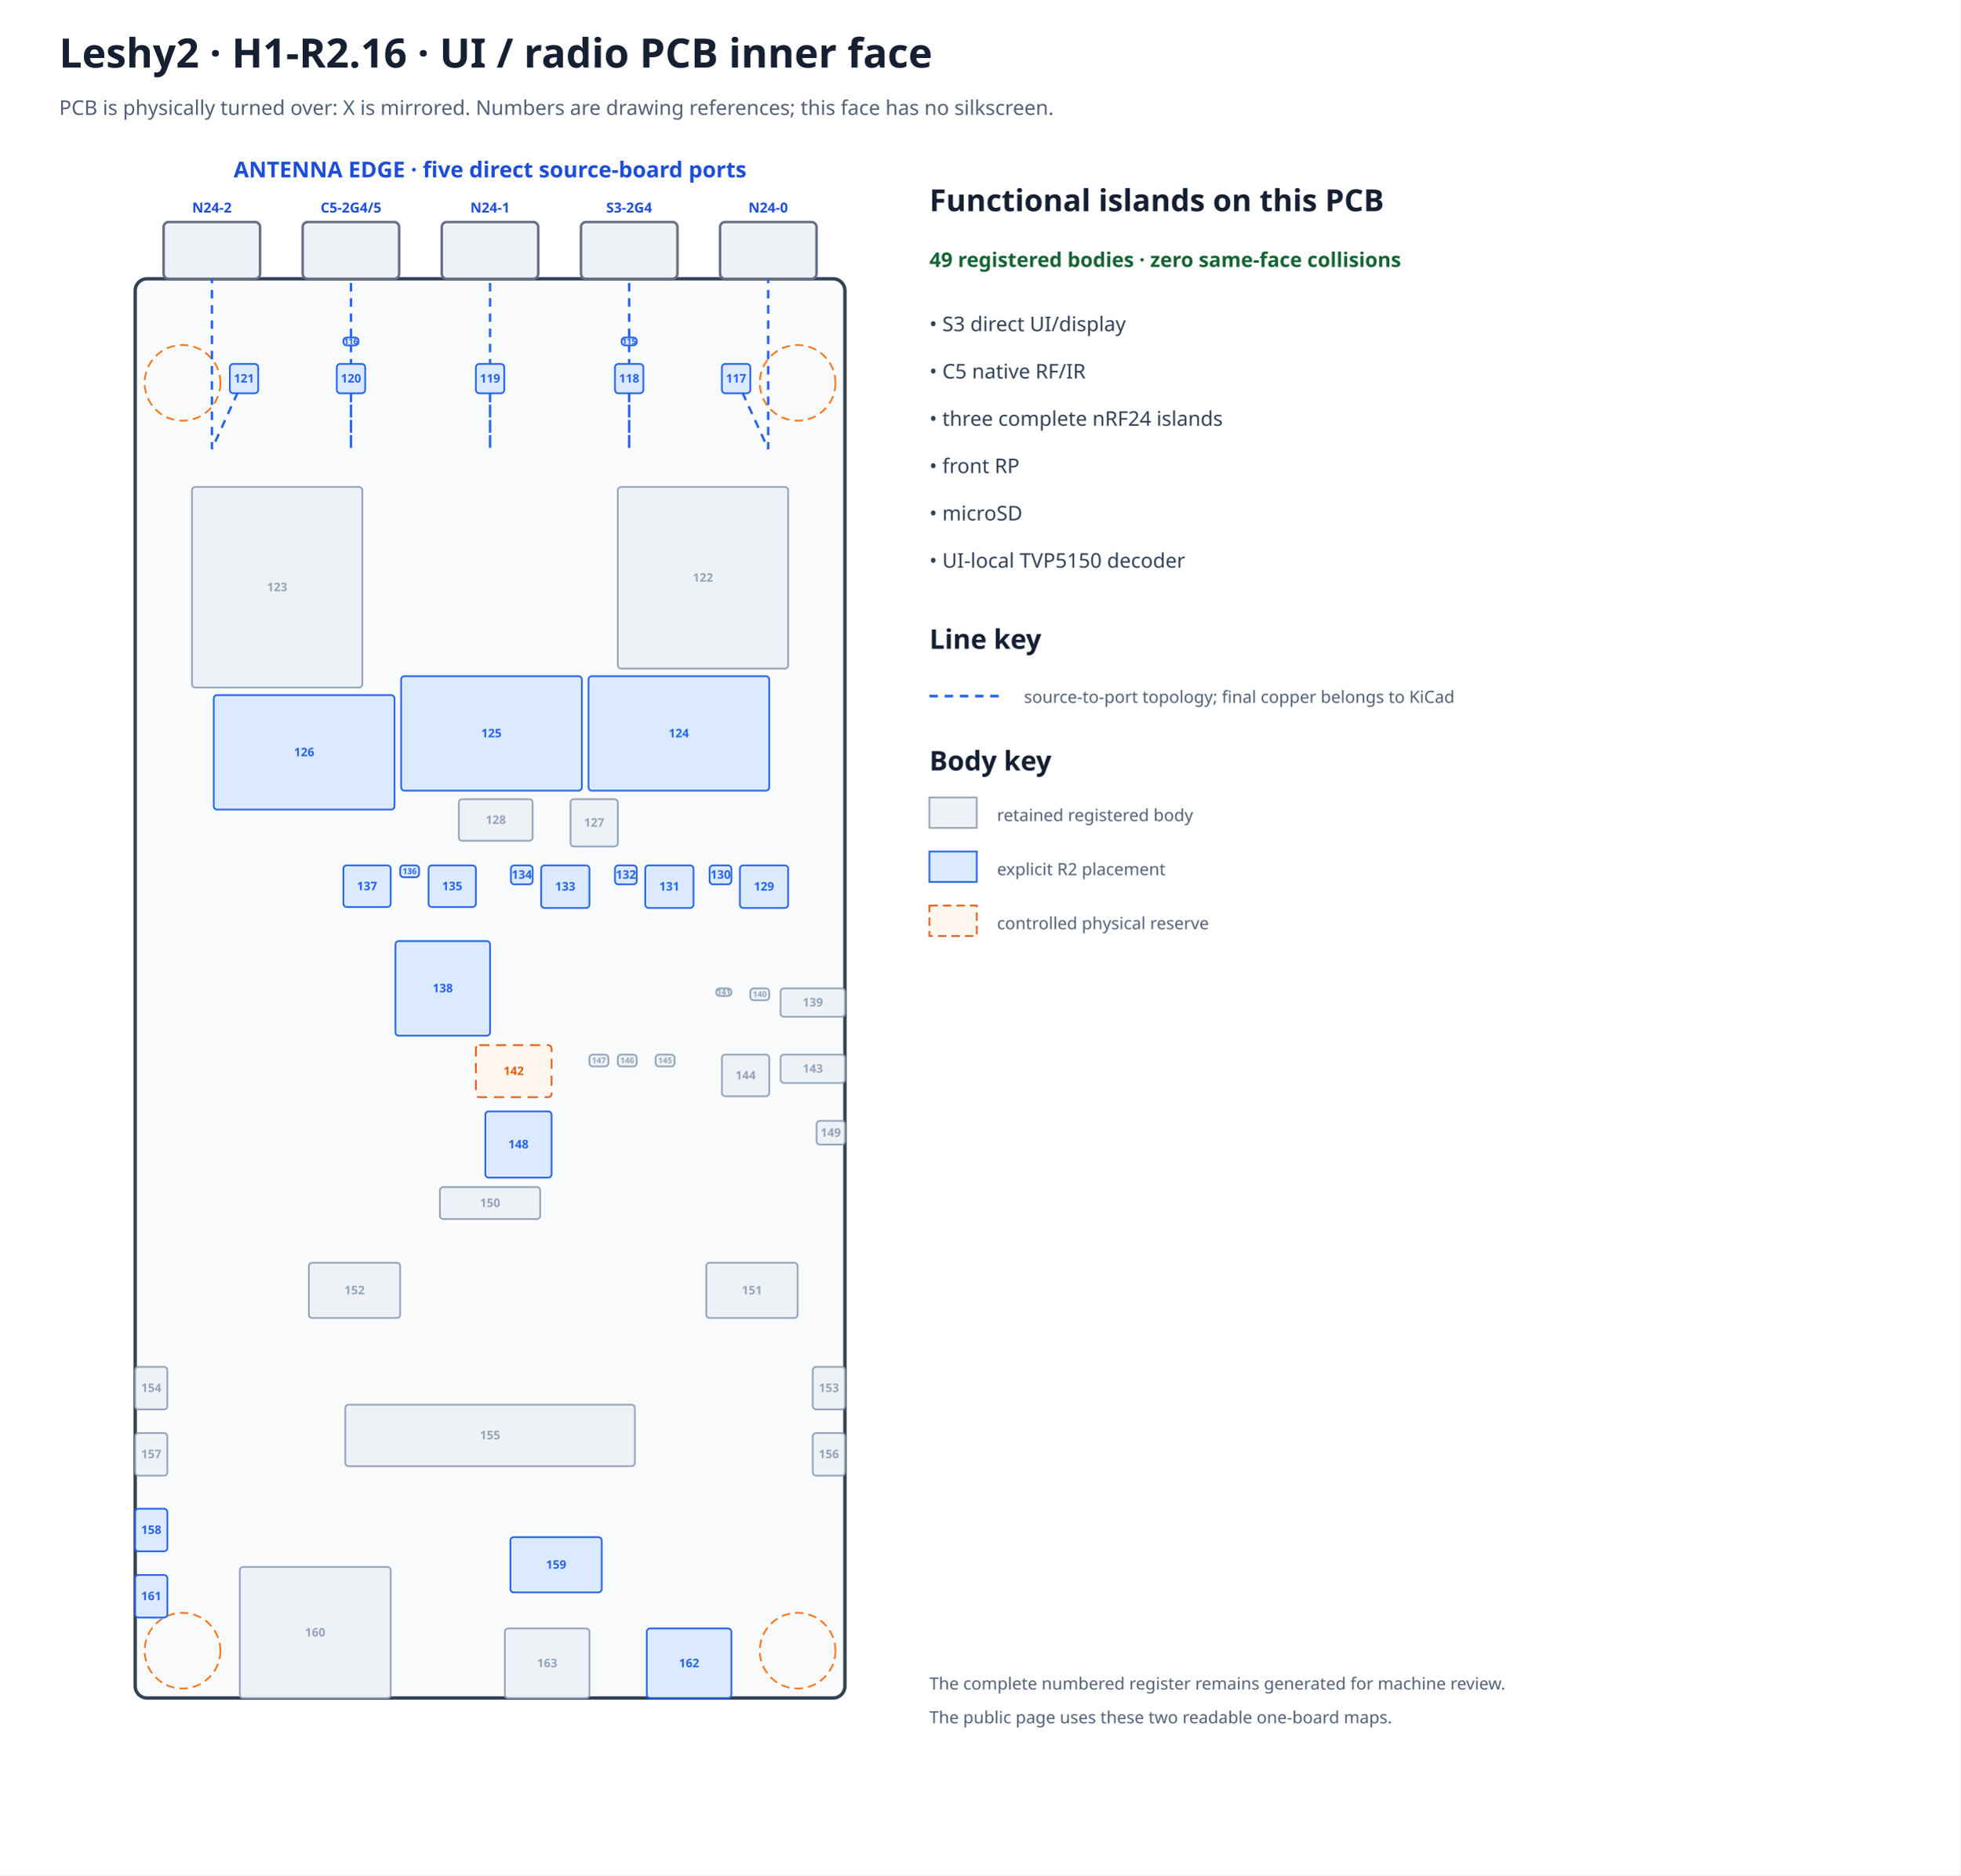
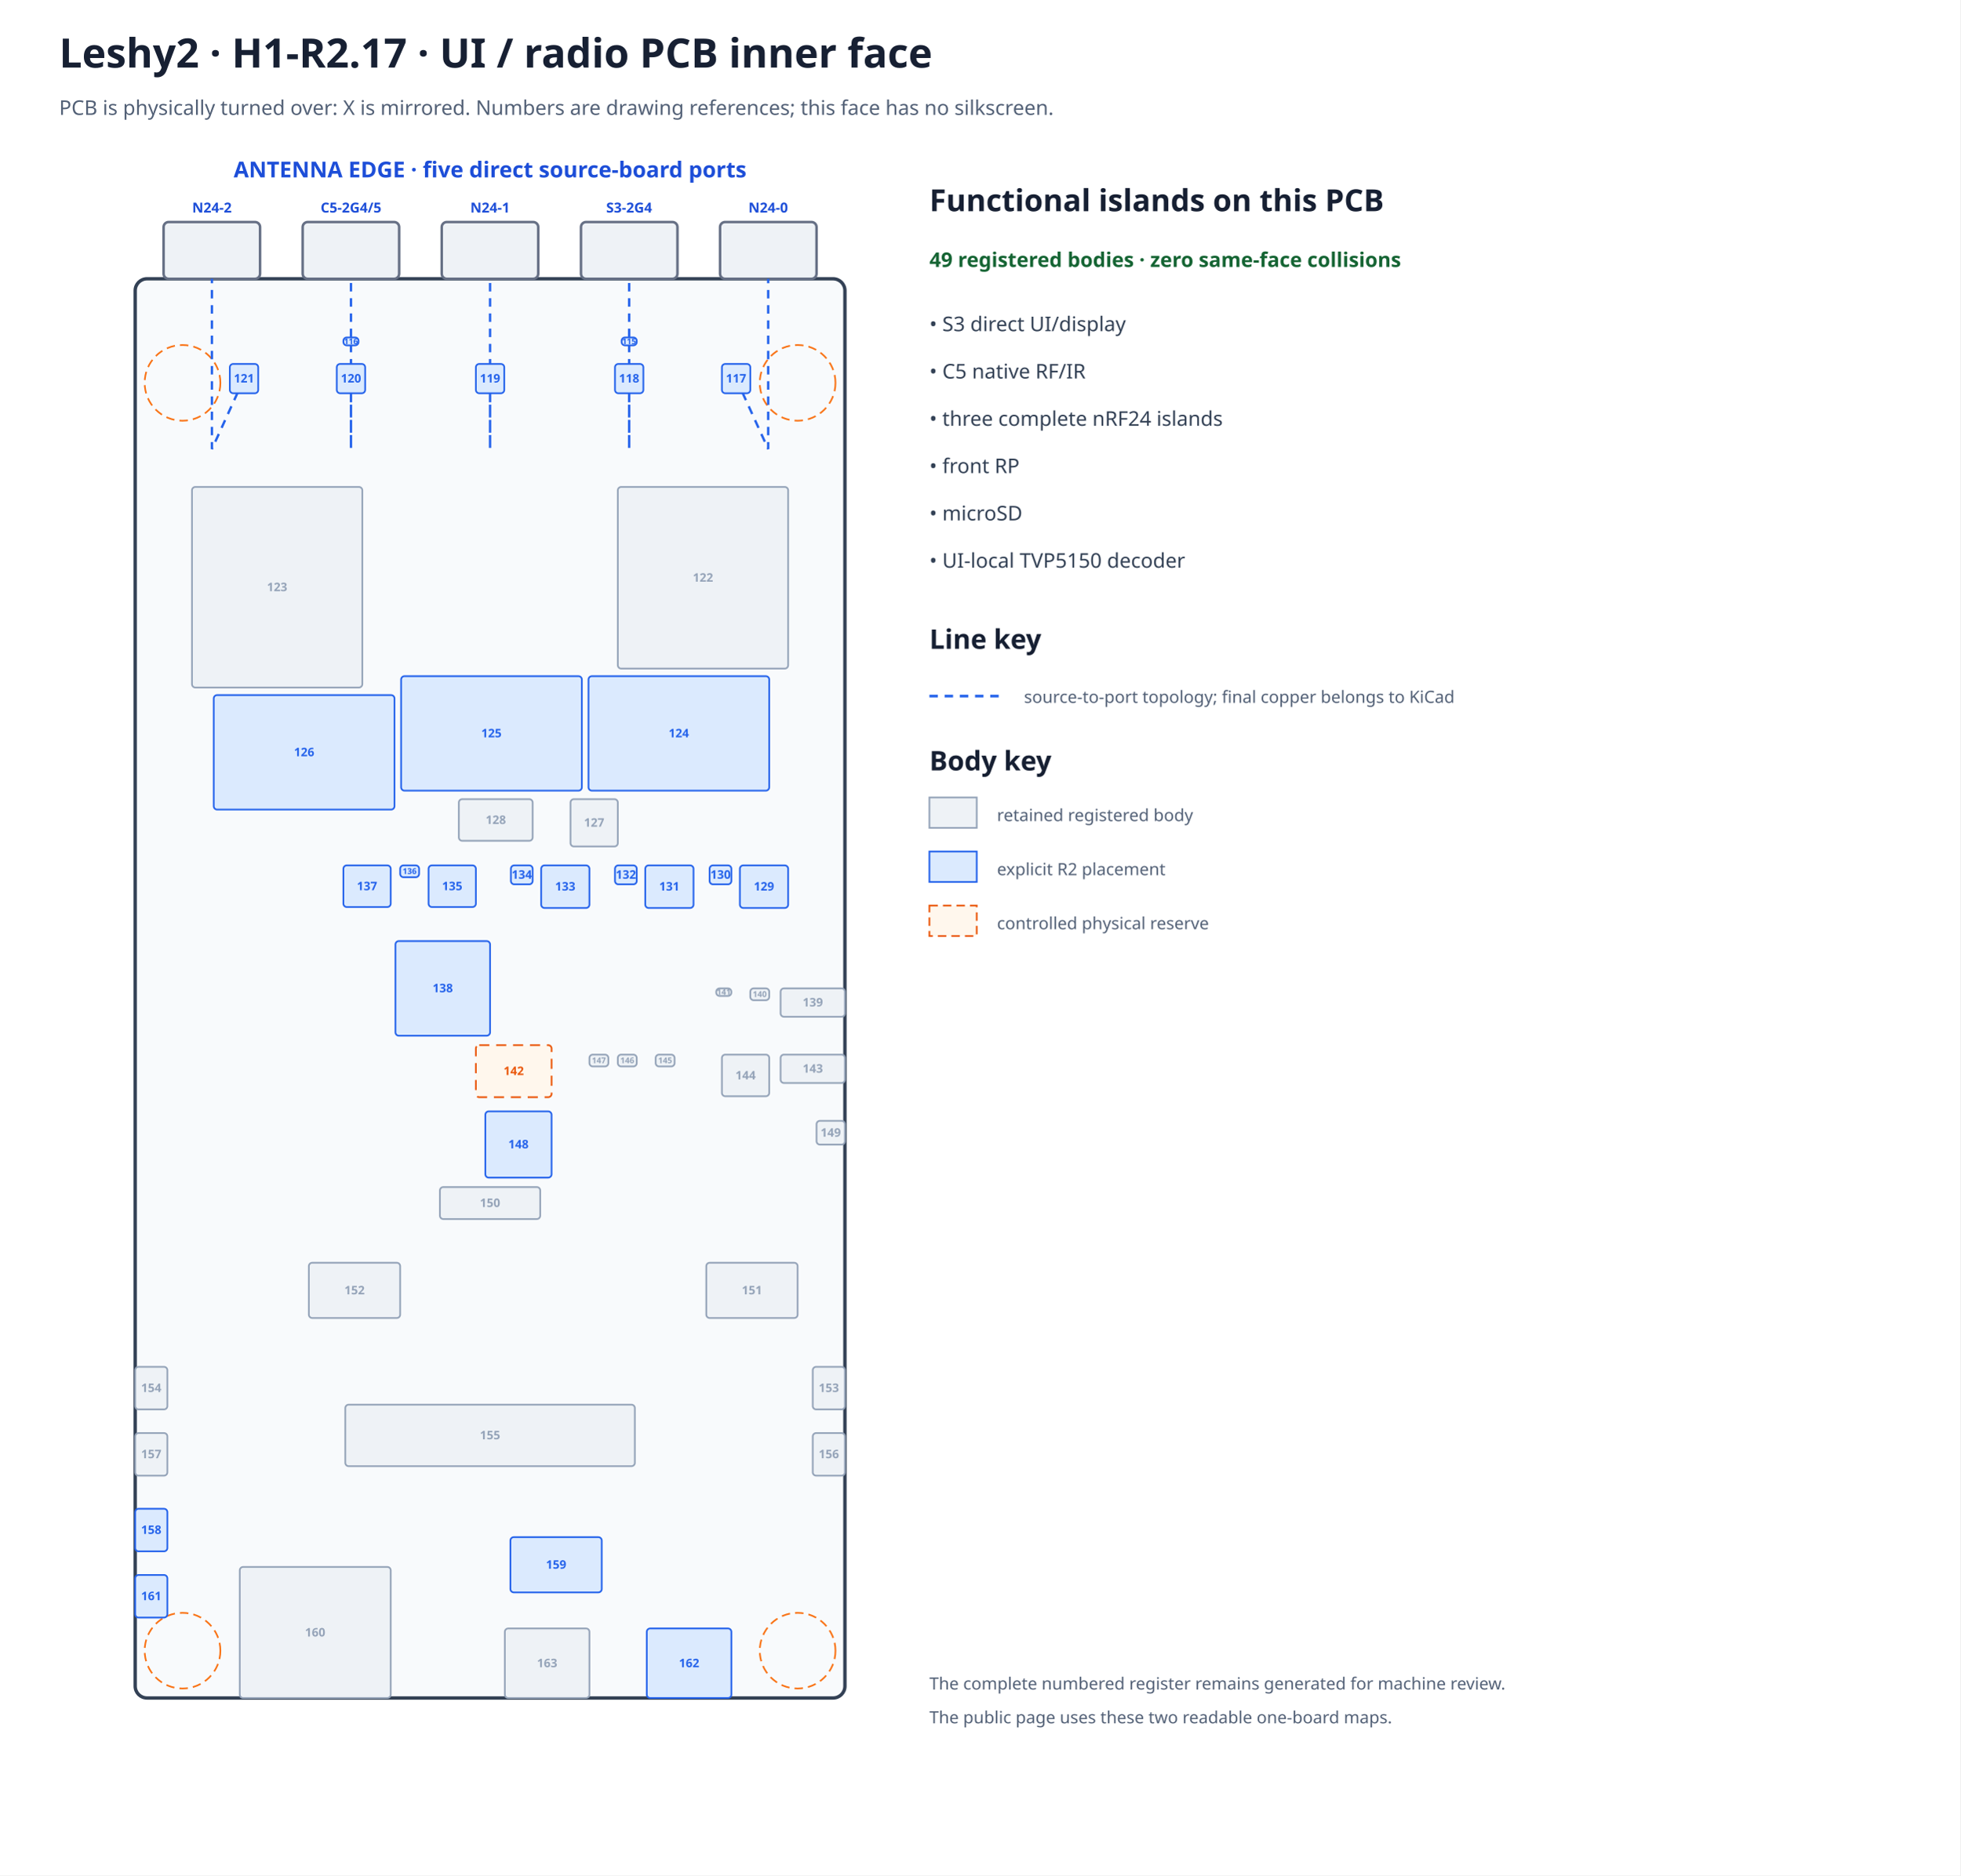
- <svg xmlns="http://www.w3.org/2000/svg" width="1160" height="1110" viewBox="0 0 1160 1110" data-marker="H1-R2.16" data-frame="ui-inner" data-inner-silkscreen="none">
+ <svg xmlns="http://www.w3.org/2000/svg" width="1160" height="1110" viewBox="0 0 1160 1110" data-marker="H1-R2.17" data-frame="ui-inner" data-inner-silkscreen="none">
  <rect width="100%" height="100%" fill="#ffffff" />
-   <text x="35.0" y="40.0" font-family="sans-serif" font-size="24" font-weight="bold" text-anchor="start" fill="#172033">Leshy2 · H1-R2.16 · UI / radio PCB inner face</text>
+   <text x="35.0" y="40.0" font-family="sans-serif" font-size="24" font-weight="bold" text-anchor="start" fill="#172033">Leshy2 · H1-R2.17 · UI / radio PCB inner face</text>
  <text x="35.0" y="68.0" font-family="sans-serif" font-size="12" font-weight="normal" text-anchor="start" fill="#526076">PCB is physically turned over: X is mirrored. Numbers are drawing references; this face has no silkscreen.</text>
  <text x="290.0" y="105.0" font-family="sans-serif" font-size="13" font-weight="bold" text-anchor="middle" fill="#1d4ed8">ANTENNA EDGE · five direct source-board ports</text>
  <rect x="80.0" y="165.0" width="420.0" height="840.0" rx="7" fill="#f8fafc" stroke="#334155" stroke-width="2" />
  <rect x="426.1" y="131.4" width="57.1" height="33.6" rx="3" fill="#eef2f6" stroke="#667085" stroke-width="1.5" />
  <text x="454.6" y="125.8" font-family="sans-serif" font-size="8.2" font-weight="bold" text-anchor="middle" fill="#1d4ed8">N24-0</text>
  <rect x="343.8" y="131.4" width="57.1" height="33.6" rx="3" fill="#eef2f6" stroke="#667085" stroke-width="1.5" />
  <text x="372.3" y="125.8" font-family="sans-serif" font-size="8.2" font-weight="bold" text-anchor="middle" fill="#1d4ed8">S3-2G4</text>
  <rect x="261.4" y="131.4" width="57.1" height="33.6" rx="3" fill="#eef2f6" stroke="#667085" stroke-width="1.5" />
  <text x="290.0" y="125.8" font-family="sans-serif" font-size="8.2" font-weight="bold" text-anchor="middle" fill="#1d4ed8">N24-1</text>
  <rect x="179.1" y="131.4" width="57.1" height="33.6" rx="3" fill="#eef2f6" stroke="#667085" stroke-width="1.5" />
  <text x="207.7" y="125.8" font-family="sans-serif" font-size="8.2" font-weight="bold" text-anchor="middle" fill="#1d4ed8">C5-2G4/5</text>
  <rect x="96.8" y="131.4" width="57.1" height="33.6" rx="3" fill="#eef2f6" stroke="#667085" stroke-width="1.5" />
  <text x="125.4" y="125.8" font-family="sans-serif" font-size="8.2" font-weight="bold" text-anchor="middle" fill="#1d4ed8">N24-2</text>
  <circle cx="472.0" cy="226.6" r="22.4" fill="none" stroke="#f97316" stroke-dasharray="5 3" />
  <circle cx="108.0" cy="226.6" r="22.4" fill="none" stroke="#f97316" stroke-dasharray="5 3" />
  <circle cx="472.0" cy="977.0" r="22.4" fill="none" stroke="#f97316" stroke-dasharray="5 3" />
  <circle cx="108.0" cy="977.0" r="22.4" fill="none" stroke="#f97316" stroke-dasharray="5 3" />
  <g id="antenna-topology" data-route-state="pre-ecad-topology-only">
    <polyline points="435.6,224.1 454.6,265.8 454.6,165.0" fill="none" stroke="#2563eb" stroke-width="1.4" stroke-dasharray="5 4" data-path="N24-0" />
    <polyline points="372.3,224.1 372.3,265.8 372.3,165.0" fill="none" stroke="#2563eb" stroke-width="1.4" stroke-dasharray="5 4" data-path="S3-2G4" />
    <polyline points="290.0,224.1 290.0,265.8 290.0,165.0" fill="none" stroke="#2563eb" stroke-width="1.4" stroke-dasharray="5 4" data-path="N24-1" />
    <polyline points="207.7,224.1 207.7,265.8 207.7,165.0" fill="none" stroke="#2563eb" stroke-width="1.4" stroke-dasharray="5 4" data-path="C5-2G4/5" />
    <polyline points="144.4,224.1 125.4,265.8 125.4,165.0" fill="none" stroke="#2563eb" stroke-width="1.4" stroke-dasharray="5 4" data-path="N24-2" />
  </g>
  <rect x="367.84" y="199.72" width="8.96" height="4.70" rx="2" fill="#dbeafe" stroke="#2563eb" stroke-width="1" data-instance="s3_rf_coupler_r2" data-mpn="CP0603Q5425ENTR" />
  <text x="372.3" y="203.7" font-family="sans-serif" font-size="4.8" font-weight="bold" text-anchor="middle" fill="#2563eb">115</text>
  <rect x="203.20" y="199.72" width="8.96" height="4.70" rx="2" fill="#dbeafe" stroke="#2563eb" stroke-width="1" data-instance="c5_rf_coupler_r2" data-mpn="CP0603Q5425ENTR" />
  <text x="207.7" y="203.7" font-family="sans-serif" font-size="4.8" font-weight="bold" text-anchor="middle" fill="#2563eb">116</text>
  <rect x="427.20" y="215.40" width="16.80" height="17.36" rx="2" fill="#dbeafe" stroke="#2563eb" stroke-width="1" data-instance="nrf0_rf_board_connector_r2" data-mpn="U.FL-R-SMT-1(10)" />
  <text x="435.6" y="226.4" font-family="sans-serif" font-size="7.0" font-weight="bold" text-anchor="middle" fill="#2563eb">117</text>
  <rect x="363.92" y="215.40" width="16.80" height="17.36" rx="2" fill="#dbeafe" stroke="#2563eb" stroke-width="1" data-instance="s3_rf_board_connector_r2" data-mpn="U.FL-R-SMT-1(10)" />
  <text x="372.3" y="226.4" font-family="sans-serif" font-size="7.0" font-weight="bold" text-anchor="middle" fill="#2563eb">118</text>
  <rect x="281.60" y="215.40" width="16.80" height="17.36" rx="2" fill="#dbeafe" stroke="#2563eb" stroke-width="1" data-instance="nrf1_rf_board_connector_r2" data-mpn="U.FL-R-SMT-1(10)" />
  <text x="290.0" y="226.4" font-family="sans-serif" font-size="7.0" font-weight="bold" text-anchor="middle" fill="#2563eb">119</text>
  <rect x="199.28" y="215.40" width="16.80" height="17.36" rx="2" fill="#dbeafe" stroke="#2563eb" stroke-width="1" data-instance="c5_rf_board_connector_r2" data-mpn="U.FL-R-SMT-1(10)" />
  <text x="207.7" y="226.4" font-family="sans-serif" font-size="7.0" font-weight="bold" text-anchor="middle" fill="#2563eb">120</text>
  <rect x="136.00" y="215.40" width="16.80" height="17.36" rx="2" fill="#dbeafe" stroke="#2563eb" stroke-width="1" data-instance="nrf2_rf_board_connector_r2" data-mpn="U.FL-R-SMT-1(10)" />
  <text x="144.4" y="226.4" font-family="sans-serif" font-size="7.0" font-weight="bold" text-anchor="middle" fill="#2563eb">121</text>
  <rect x="365.60" y="288.20" width="100.80" height="107.52" rx="2" fill="#eef2f6" stroke="#94a3b8" stroke-width="1" data-instance="s3" data-mpn="ESP32-S3-WROOM-1U-N16R8" />
  <text x="416.0" y="344.3" font-family="sans-serif" font-size="7.0" font-weight="bold" text-anchor="middle" fill="#94a3b8">122</text>
  <rect x="113.60" y="288.20" width="100.80" height="118.72" rx="2" fill="#eef2f6" stroke="#94a3b8" stroke-width="1" data-instance="c5" data-mpn="ESP32-C5-WROOM-1U-N8R8" />
  <text x="164.0" y="349.9" font-family="sans-serif" font-size="7.0" font-weight="bold" text-anchor="middle" fill="#94a3b8">123</text>
  <rect x="348.24" y="400.20" width="106.96" height="67.76" rx="2" fill="#dbeafe" stroke="#2563eb" stroke-width="1" data-instance="nrf0_r2" data-mpn="E01-ML01IPX" />
  <text x="401.7" y="436.4" font-family="sans-serif" font-size="7.0" font-weight="bold" text-anchor="middle" fill="#2563eb">124</text>
  <rect x="237.36" y="400.20" width="106.96" height="67.76" rx="2" fill="#dbeafe" stroke="#2563eb" stroke-width="1" data-instance="nrf1_r2" data-mpn="E01-ML01IPX" />
  <text x="290.8" y="436.4" font-family="sans-serif" font-size="7.0" font-weight="bold" text-anchor="middle" fill="#2563eb">125</text>
  <rect x="126.48" y="411.40" width="106.96" height="67.76" rx="2" fill="#dbeafe" stroke="#2563eb" stroke-width="1" data-instance="nrf2_r2" data-mpn="E01-ML01IPX" />
  <text x="180.0" y="447.6" font-family="sans-serif" font-size="7.0" font-weight="bold" text-anchor="middle" fill="#2563eb">126</text>
  <rect x="337.60" y="473.00" width="28.00" height="28.00" rx="2" fill="#eef2f6" stroke="#94a3b8" stroke-width="1" data-instance="slow_io" data-mpn="TCA6424ARGJR" />
  <text x="351.6" y="489.3" font-family="sans-serif" font-size="7.0" font-weight="bold" text-anchor="middle" fill="#94a3b8">127</text>
  <rect x="271.52" y="473.00" width="43.68" height="24.64" rx="2" fill="#eef2f6" stroke="#94a3b8" stroke-width="1" data-instance="ui_matrix_io" data-mpn="TCA9539PWR" />
  <text x="293.4" y="487.7" font-family="sans-serif" font-size="7.0" font-weight="bold" text-anchor="middle" fill="#94a3b8">128</text>
  <rect x="437.84" y="512.20" width="28.56" height="25.20" rx="2" fill="#dbeafe" stroke="#2563eb" stroke-width="1" data-instance="nrf0_host_buffer_r2" data-mpn="74LVC126APW,118" />
  <text x="452.1" y="527.1" font-family="sans-serif" font-size="7.0" font-weight="bold" text-anchor="middle" fill="#2563eb">129</text>
  <rect x="419.92" y="512.20" width="12.88" height="11.20" rx="2" fill="#dbeafe" stroke="#2563eb" stroke-width="1" data-instance="nrf0_return_buffer_r2" data-mpn="74LVC2G126DC,125" />
  <text x="426.4" y="520.1" font-family="sans-serif" font-size="7.0" font-weight="bold" text-anchor="middle" fill="#2563eb">130</text>
  <rect x="381.84" y="512.20" width="28.56" height="25.20" rx="2" fill="#dbeafe" stroke="#2563eb" stroke-width="1" data-instance="nrf1_host_buffer_r2" data-mpn="74LVC126APW,118" />
  <text x="396.1" y="527.1" font-family="sans-serif" font-size="7.0" font-weight="bold" text-anchor="middle" fill="#2563eb">131</text>
  <rect x="363.92" y="512.20" width="12.88" height="11.20" rx="2" fill="#dbeafe" stroke="#2563eb" stroke-width="1" data-instance="nrf1_return_buffer_r2" data-mpn="74LVC2G126DC,125" />
  <text x="370.4" y="520.1" font-family="sans-serif" font-size="7.0" font-weight="bold" text-anchor="middle" fill="#2563eb">132</text>
  <rect x="320.24" y="512.20" width="28.56" height="25.20" rx="2" fill="#dbeafe" stroke="#2563eb" stroke-width="1" data-instance="nrf2_host_buffer_r2" data-mpn="74LVC126APW,118" />
  <text x="334.5" y="527.1" font-family="sans-serif" font-size="7.0" font-weight="bold" text-anchor="middle" fill="#2563eb">133</text>
  <rect x="302.32" y="512.20" width="12.88" height="11.20" rx="2" fill="#dbeafe" stroke="#2563eb" stroke-width="1" data-instance="nrf2_return_buffer_r2" data-mpn="74LVC2G126DC,125" />
  <text x="308.8" y="520.1" font-family="sans-serif" font-size="7.0" font-weight="bold" text-anchor="middle" fill="#2563eb">134</text>
  <rect x="253.60" y="512.20" width="28.00" height="24.64" rx="2" fill="#dbeafe" stroke="#2563eb" stroke-width="1" data-instance="safe_gate_a_r2" data-mpn="SN74LVC08APWR" />
  <text x="267.6" y="526.9" font-family="sans-serif" font-size="7.0" font-weight="bold" text-anchor="middle" fill="#2563eb">135</text>
  <rect x="236.80" y="512.20" width="11.20" height="7.00" rx="2" fill="#dbeafe" stroke="#2563eb" stroke-width="1" data-instance="nrf_backup_gate_r2" data-mpn="SN74LVC1G08DCKR" />
  <text x="242.4" y="517.3" font-family="sans-serif" font-size="4.8" font-weight="bold" text-anchor="middle" fill="#2563eb">136</text>
  <rect x="203.20" y="512.20" width="28.00" height="24.64" rx="2" fill="#dbeafe" stroke="#2563eb" stroke-width="1" data-instance="nrf_evidence_cmp_r2" data-mpn="TLV1824PWR" />
  <text x="217.2" y="526.9" font-family="sans-serif" font-size="7.0" font-weight="bold" text-anchor="middle" fill="#2563eb">137</text>
  <rect x="234.00" y="557.00" width="56.00" height="56.00" rx="2" fill="#dbeafe" stroke="#2563eb" stroke-width="1" data-instance="hub_rp" data-mpn="SC1512-A4" />
  <text x="262.0" y="587.3" font-family="sans-serif" font-size="7.0" font-weight="bold" text-anchor="middle" fill="#2563eb">138</text>
  <rect x="461.92" y="585.00" width="38.08" height="16.80" rx="2" fill="#eef2f6" stroke="#94a3b8" stroke-width="1" data-instance="ir_demod" data-mpn="Vishay TSOP75238TT" />
  <text x="481.0" y="595.7" font-family="sans-serif" font-size="7.0" font-weight="bold" text-anchor="middle" fill="#94a3b8">139</text>
  <rect x="444.00" y="585.00" width="11.20" height="7.00" rx="2" fill="#eef2f6" stroke="#94a3b8" stroke-width="1" data-instance="ir_safe_gate" data-mpn="SN74LVC1G08DCKR" />
  <text x="449.6" y="590.1" font-family="sans-serif" font-size="4.8" font-weight="bold" text-anchor="middle" fill="#94a3b8">140</text>
  <rect x="423.84" y="585.00" width="8.96" height="4.48" rx="2" fill="#eef2f6" stroke="#94a3b8" stroke-width="1" data-instance="ui_zone_ntc" data-mpn="TDK B57332V5103F360" />
  <text x="428.3" y="588.8" font-family="sans-serif" font-size="4.8" font-weight="bold" text-anchor="middle" fill="#94a3b8">141</text>
  <rect x="281.60" y="618.60" width="44.80" height="30.80" rx="2" fill="#fff7ed" stroke="#ea580c" stroke-width="1" stroke-dasharray="6 4" data-instance="fpv_power_reserve" data-mpn="PHYSICAL RESERVE" />
  <text x="304.0" y="636.3" font-family="sans-serif" font-size="7.0" font-weight="bold" text-anchor="middle" fill="#ea580c">142</text>
  <rect x="461.92" y="624.20" width="38.08" height="16.80" rx="2" fill="#eef2f6" stroke="#94a3b8" stroke-width="1" data-instance="ir_carrier" data-mpn="Vishay TSMP95000TT" />
  <text x="481.0" y="634.9" font-family="sans-serif" font-size="7.0" font-weight="bold" text-anchor="middle" fill="#94a3b8">143</text>
  <rect x="427.20" y="624.20" width="28.00" height="24.64" rx="2" fill="#eef2f6" stroke="#94a3b8" stroke-width="1" data-instance="evidence_cmp_a" data-mpn="TLV1824PWR" />
  <text x="441.2" y="638.9" font-family="sans-serif" font-size="7.0" font-weight="bold" text-anchor="middle" fill="#94a3b8">144</text>
  <rect x="388.00" y="624.20" width="11.20" height="7.00" rx="2" fill="#eef2f6" stroke="#94a3b8" stroke-width="1" data-instance="safe_reset_sink_a" data-mpn="Diodes Incorporated 2N7002DW-7-F" />
  <text x="393.6" y="629.3" font-family="sans-serif" font-size="4.8" font-weight="bold" text-anchor="middle" fill="#94a3b8">145</text>
  <rect x="365.60" y="624.20" width="11.20" height="7.00" rx="2" fill="#eef2f6" stroke="#94a3b8" stroke-width="1" data-instance="safe_c5_reset_buffer" data-mpn="Texas Instruments SN74LVC1G06DCKR" />
  <text x="371.2" y="629.3" font-family="sans-serif" font-size="4.8" font-weight="bold" text-anchor="middle" fill="#94a3b8">146</text>
  <rect x="348.80" y="624.20" width="11.20" height="7.00" rx="2" fill="#eef2f6" stroke="#94a3b8" stroke-width="1" data-instance="safe_c5_fault_reset_buffer" data-mpn="SN74LVC1G07DCKR" />
  <text x="354.4" y="629.3" font-family="sans-serif" font-size="4.8" font-weight="bold" text-anchor="middle" fill="#94a3b8">147</text>
  <rect x="287.20" y="657.80" width="39.20" height="39.20" rx="2" fill="#dbeafe" stroke="#2563eb" stroke-width="1" data-instance="fpv_decoder" data-mpn="TVP5150AM1PBS" />
  <text x="306.8" y="679.7" font-family="sans-serif" font-size="7.0" font-weight="bold" text-anchor="middle" fill="#2563eb">148</text>
  <rect x="483.20" y="663.40" width="16.80" height="14.06" rx="2" fill="#eef2f6" stroke="#94a3b8" stroke-width="1" data-instance="ir_emitter" data-mpn="Vishay VSMY14940" />
  <text x="491.6" y="672.8" font-family="sans-serif" font-size="7.0" font-weight="bold" text-anchor="middle" fill="#94a3b8">149</text>
  <rect x="260.32" y="702.60" width="59.36" height="18.93" rx="2" fill="#eef2f6" stroke="#94a3b8" stroke-width="1" data-instance="display_connector" data-mpn="Hirose DF40C(2.0)-40DS-0.4V(58)" />
  <text x="290.0" y="714.4" font-family="sans-serif" font-size="7.0" font-weight="bold" text-anchor="middle" fill="#94a3b8">150</text>
  <rect x="417.96" y="747.40" width="54.04" height="32.70" rx="2" fill="#eef2f6" stroke="#94a3b8" stroke-width="1" data-instance="s3_dbg_header" data-mpn="Samtec FTSH-105-01-L-DV-K-P-TR" />
  <text x="445.0" y="766.1" font-family="sans-serif" font-size="7.0" font-weight="bold" text-anchor="middle" fill="#94a3b8">151</text>
  <rect x="182.76" y="747.40" width="54.04" height="32.70" rx="2" fill="#eef2f6" stroke="#94a3b8" stroke-width="1" data-instance="c5_dbg_header" data-mpn="Samtec FTSH-105-01-L-DV-K-P-TR" />
  <text x="209.8" y="766.1" font-family="sans-serif" font-size="7.0" font-weight="bold" text-anchor="middle" fill="#94a3b8">152</text>
  <rect x="480.96" y="809.00" width="19.04" height="25.20" rx="2" fill="#eef2f6" stroke="#94a3b8" stroke-width="1" data-instance="s3_reset_button" data-mpn="Alps Alpine SKRTLAE010" />
  <text x="490.5" y="823.9" font-family="sans-serif" font-size="7.0" font-weight="bold" text-anchor="middle" fill="#94a3b8">153</text>
  <rect x="80.00" y="809.00" width="19.04" height="25.20" rx="2" fill="#eef2f6" stroke="#94a3b8" stroke-width="1" data-instance="c5_reset_button" data-mpn="Alps Alpine SKRTLAE010" />
  <text x="89.5" y="823.9" font-family="sans-serif" font-size="7.0" font-weight="bold" text-anchor="middle" fill="#94a3b8">154</text>
  <rect x="204.32" y="831.40" width="171.36" height="36.40" rx="2" fill="#eef2f6" stroke="#94a3b8" stroke-width="1" data-instance="m1_ui_plug" data-mpn="Hirose FX8C-80P-SV1(92)" />
  <text x="290.0" y="851.9" font-family="sans-serif" font-size="7.0" font-weight="bold" text-anchor="middle" fill="#94a3b8">155</text>
  <rect x="480.96" y="848.20" width="19.04" height="25.20" rx="2" fill="#eef2f6" stroke="#94a3b8" stroke-width="1" data-instance="s3_boot_button" data-mpn="Alps Alpine SKRTLAE010" />
  <text x="490.5" y="863.1" font-family="sans-serif" font-size="7.0" font-weight="bold" text-anchor="middle" fill="#94a3b8">156</text>
  <rect x="80.00" y="848.20" width="19.04" height="25.20" rx="2" fill="#eef2f6" stroke="#94a3b8" stroke-width="1" data-instance="c5_boot_button" data-mpn="Alps Alpine SKRTLAE010" />
  <text x="89.5" y="863.1" font-family="sans-serif" font-size="7.0" font-weight="bold" text-anchor="middle" fill="#94a3b8">157</text>
  <rect x="80.00" y="893.00" width="19.04" height="25.20" rx="2" fill="#dbeafe" stroke="#2563eb" stroke-width="1" data-instance="hub_reset_button" data-mpn="SKRTLAE010" />
  <text x="89.5" y="907.9" font-family="sans-serif" font-size="7.0" font-weight="bold" text-anchor="middle" fill="#2563eb">158</text>
  <rect x="302.04" y="909.80" width="54.04" height="32.70" rx="2" fill="#dbeafe" stroke="#2563eb" stroke-width="1" data-instance="hub_dbg_header" data-mpn="FTSH-105-01-L-DV-K-P-TR" />
  <text x="329.1" y="928.5" font-family="sans-serif" font-size="7.0" font-weight="bold" text-anchor="middle" fill="#2563eb">159</text>
  <rect x="141.88" y="927.44" width="89.32" height="77.56" rx="2" fill="#eef2f6" stroke="#94a3b8" stroke-width="1" data-instance="sd" data-mpn="Hirose DM3AT-SF-PEJM5" />
  <text x="186.5" y="968.6" font-family="sans-serif" font-size="7.0" font-weight="bold" text-anchor="middle" fill="#94a3b8">160</text>
  <rect x="80.00" y="932.20" width="19.04" height="25.20" rx="2" fill="#dbeafe" stroke="#2563eb" stroke-width="1" data-instance="hub_boot_button" data-mpn="SKRTLAE010" />
  <text x="89.5" y="947.1" font-family="sans-serif" font-size="7.0" font-weight="bold" text-anchor="middle" fill="#2563eb">161</text>
  <rect x="382.74" y="963.84" width="50.06" height="41.16" rx="2" fill="#dbeafe" stroke="#2563eb" stroke-width="1" data-instance="hub_service_usb_connector" data-mpn="USB4105-GF-A" />
  <text x="407.8" y="986.8" font-family="sans-serif" font-size="7.0" font-weight="bold" text-anchor="middle" fill="#2563eb">162</text>
  <rect x="298.74" y="963.84" width="50.06" height="41.16" rx="2" fill="#eef2f6" stroke="#94a3b8" stroke-width="1" data-instance="c5_service_usb_connector" data-mpn="GCT USB4105-GF-A" />
  <text x="323.8" y="986.8" font-family="sans-serif" font-size="7.0" font-weight="bold" text-anchor="middle" fill="#94a3b8">163</text>
  <text x="550.0" y="125.0" font-family="sans-serif" font-size="18" font-weight="bold" text-anchor="start" fill="#172033">Functional islands on this PCB</text>
  <text x="550.0" y="158.0" font-family="sans-serif" font-size="12" font-weight="bold" text-anchor="start" fill="#166534">49 registered bodies · zero same-face collisions</text>
  <text x="550.0" y="196.0" font-family="sans-serif" font-size="12" font-weight="normal" text-anchor="start" fill="#334155">• S3 direct UI/display</text>
  <text x="550.0" y="224.0" font-family="sans-serif" font-size="12" font-weight="normal" text-anchor="start" fill="#334155">• C5 native RF/IR</text>
  <text x="550.0" y="252.0" font-family="sans-serif" font-size="12" font-weight="normal" text-anchor="start" fill="#334155">• three complete nRF24 islands</text>
  <text x="550.0" y="280.0" font-family="sans-serif" font-size="12" font-weight="normal" text-anchor="start" fill="#334155">• front RP</text>
  <text x="550.0" y="308.0" font-family="sans-serif" font-size="12" font-weight="normal" text-anchor="start" fill="#334155">• microSD</text>
  <text x="550.0" y="336.0" font-family="sans-serif" font-size="12" font-weight="normal" text-anchor="start" fill="#334155">• UI-local TVP5150 decoder</text>
  <text x="550.0" y="384.0" font-family="sans-serif" font-size="16" font-weight="bold" text-anchor="start" fill="#172033">Line key</text>
  <line x1="550" y1="412" x2="594" y2="412" stroke="#2563eb" stroke-width="1.6" stroke-dasharray="5 4" />
  <text x="606.0" y="416.0" font-family="sans-serif" font-size="10" font-weight="normal" text-anchor="start" fill="#526076">source-to-port topology; final copper belongs to KiCad</text>
  <text x="550.0" y="456.0" font-family="sans-serif" font-size="16" font-weight="bold" text-anchor="start" fill="#172033">Body key</text>
  <rect x="550" y="472.0" width="28" height="18" fill="#eef2f6" stroke="#94a3b8" />
  <text x="590.0" y="486.0" font-family="sans-serif" font-size="10" font-weight="normal" text-anchor="start" fill="#526076">retained registered body</text>
  <rect x="550" y="504.0" width="28" height="18" fill="#dbeafe" stroke="#2563eb" />
  <text x="590.0" y="518.0" font-family="sans-serif" font-size="10" font-weight="normal" text-anchor="start" fill="#526076">explicit R2 placement</text>
  <rect x="550" y="536.0" width="28" height="18" fill="#fff7ed" stroke="#ea580c" stroke-dasharray="5 3" />
  <text x="590.0" y="550.0" font-family="sans-serif" font-size="10" font-weight="normal" text-anchor="start" fill="#526076">controlled physical reserve</text>
  <text x="550.0" y="1000.0" font-family="sans-serif" font-size="10" font-weight="normal" text-anchor="start" fill="#526076">The complete numbered register remains generated for machine review.</text>
  <text x="550.0" y="1020.0" font-family="sans-serif" font-size="10" font-weight="normal" text-anchor="start" fill="#526076">The public page uses these two readable one-board maps.</text>
</svg>
